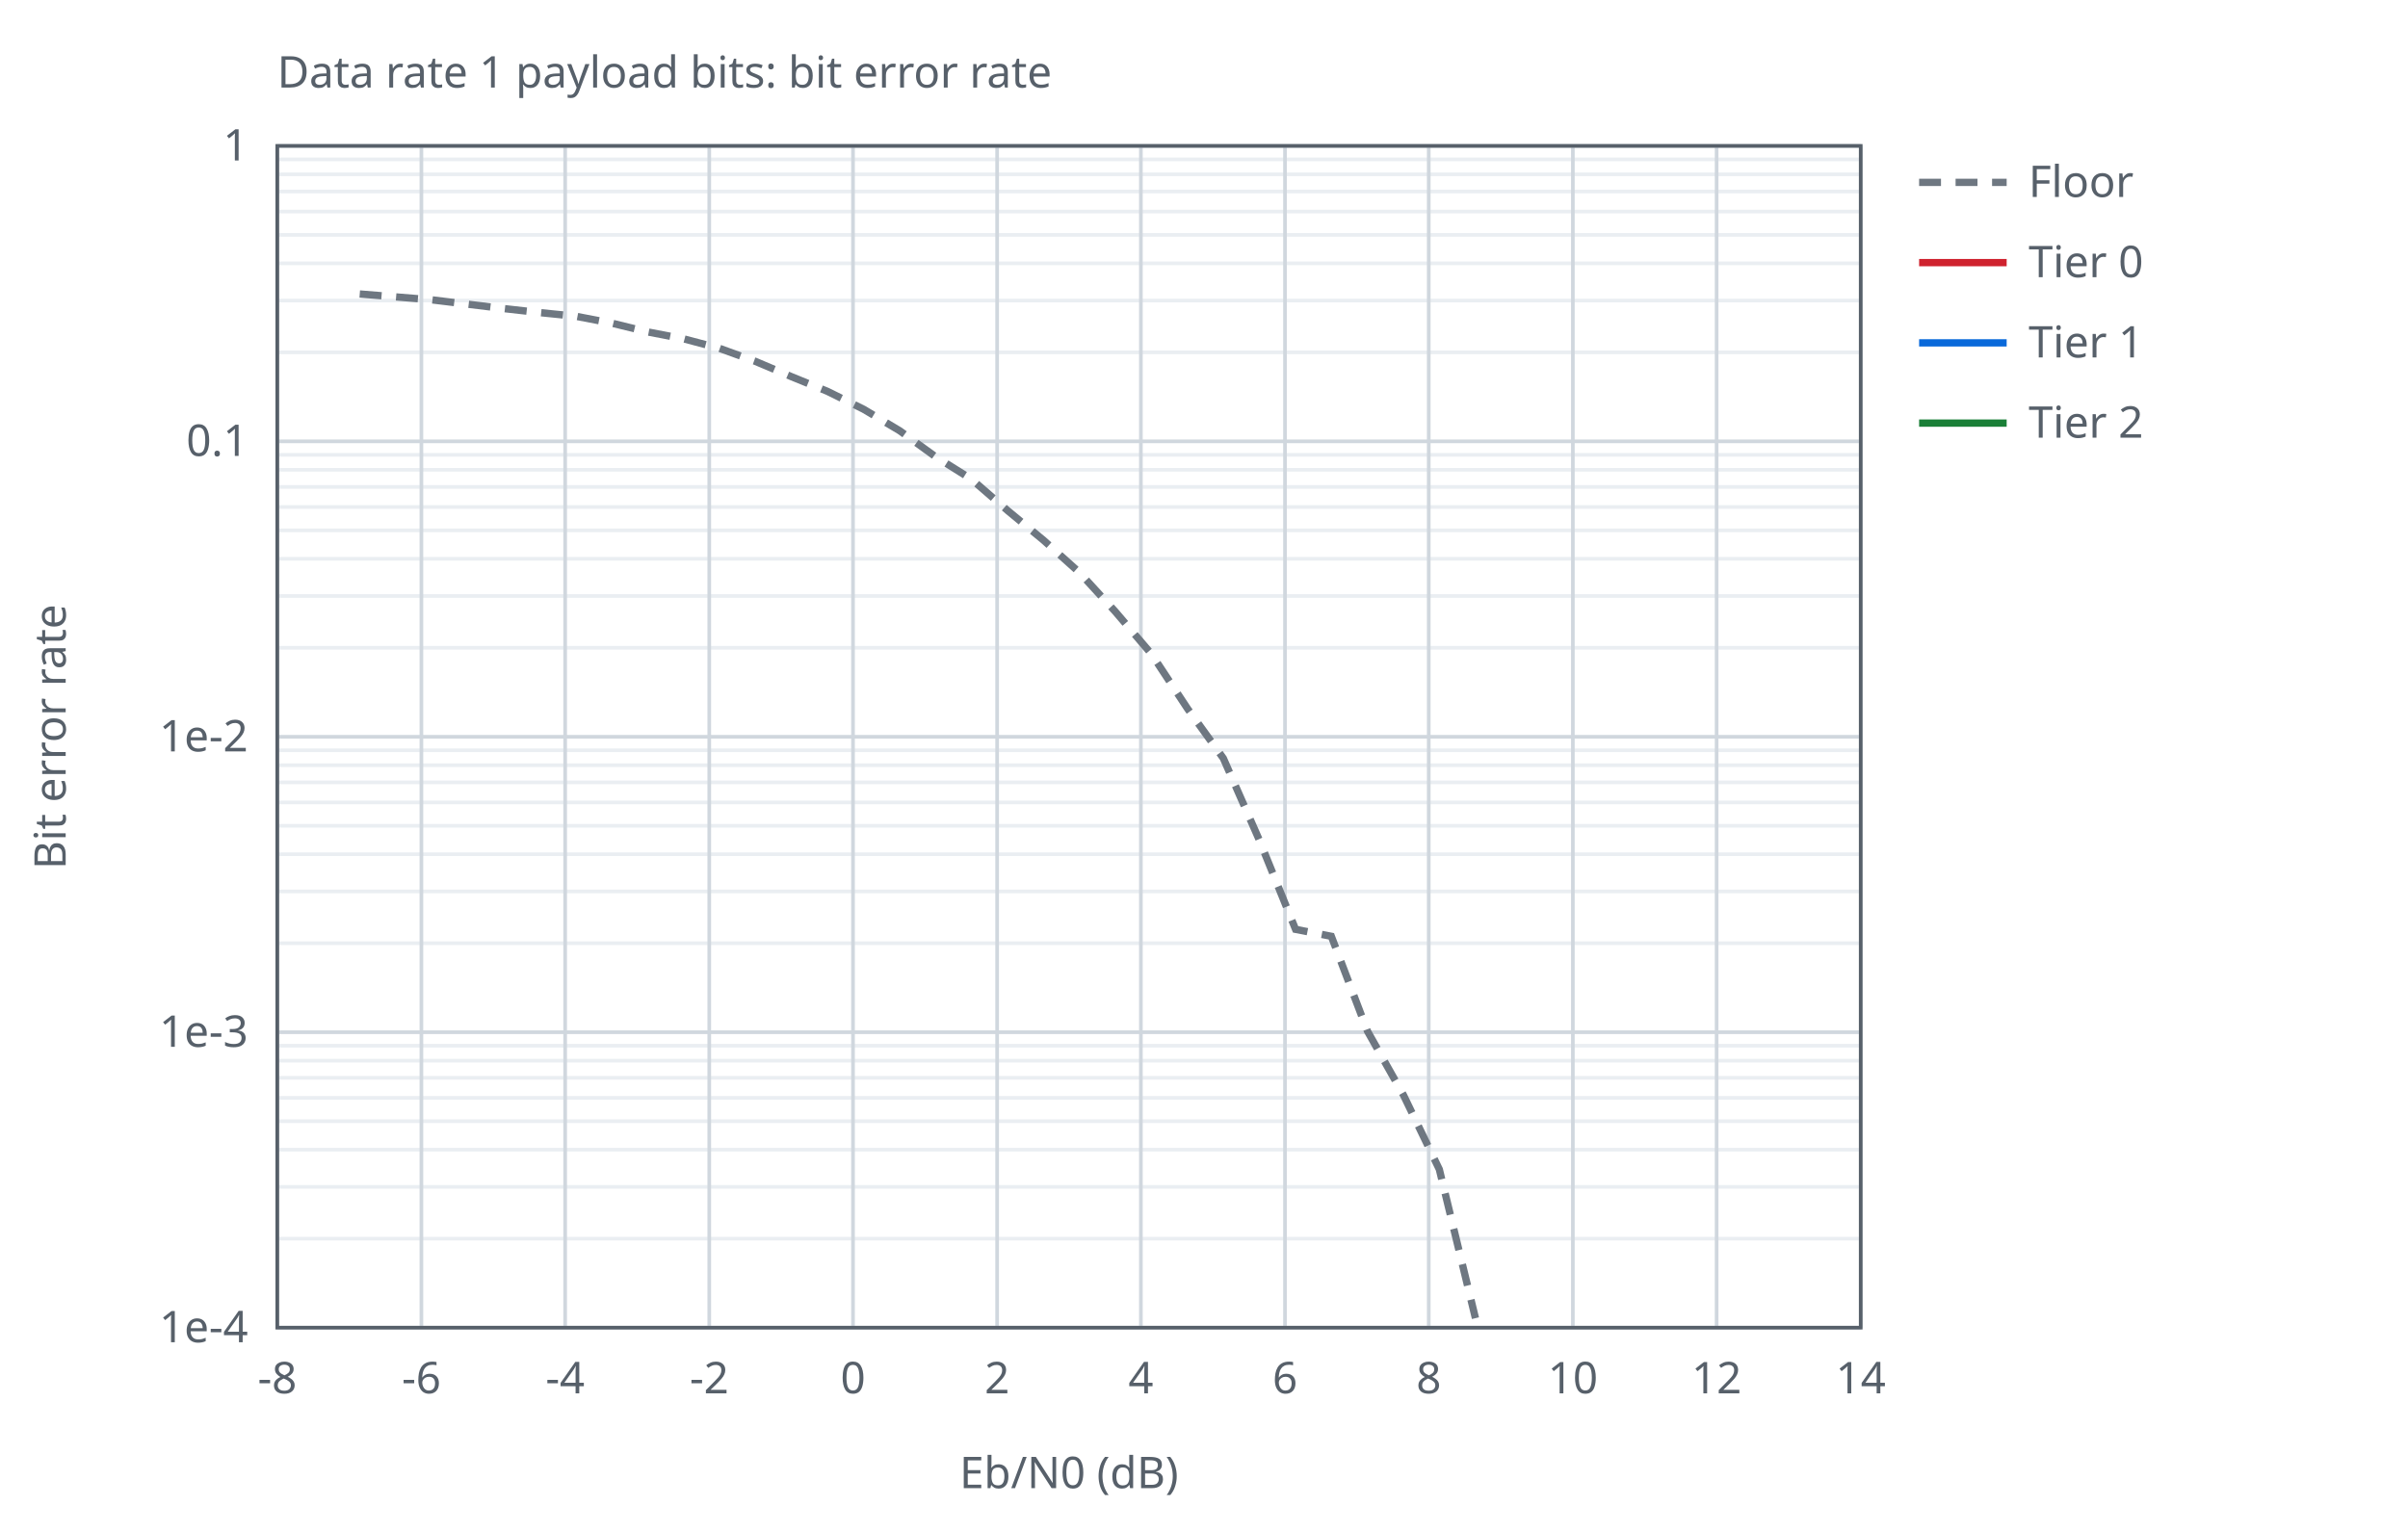
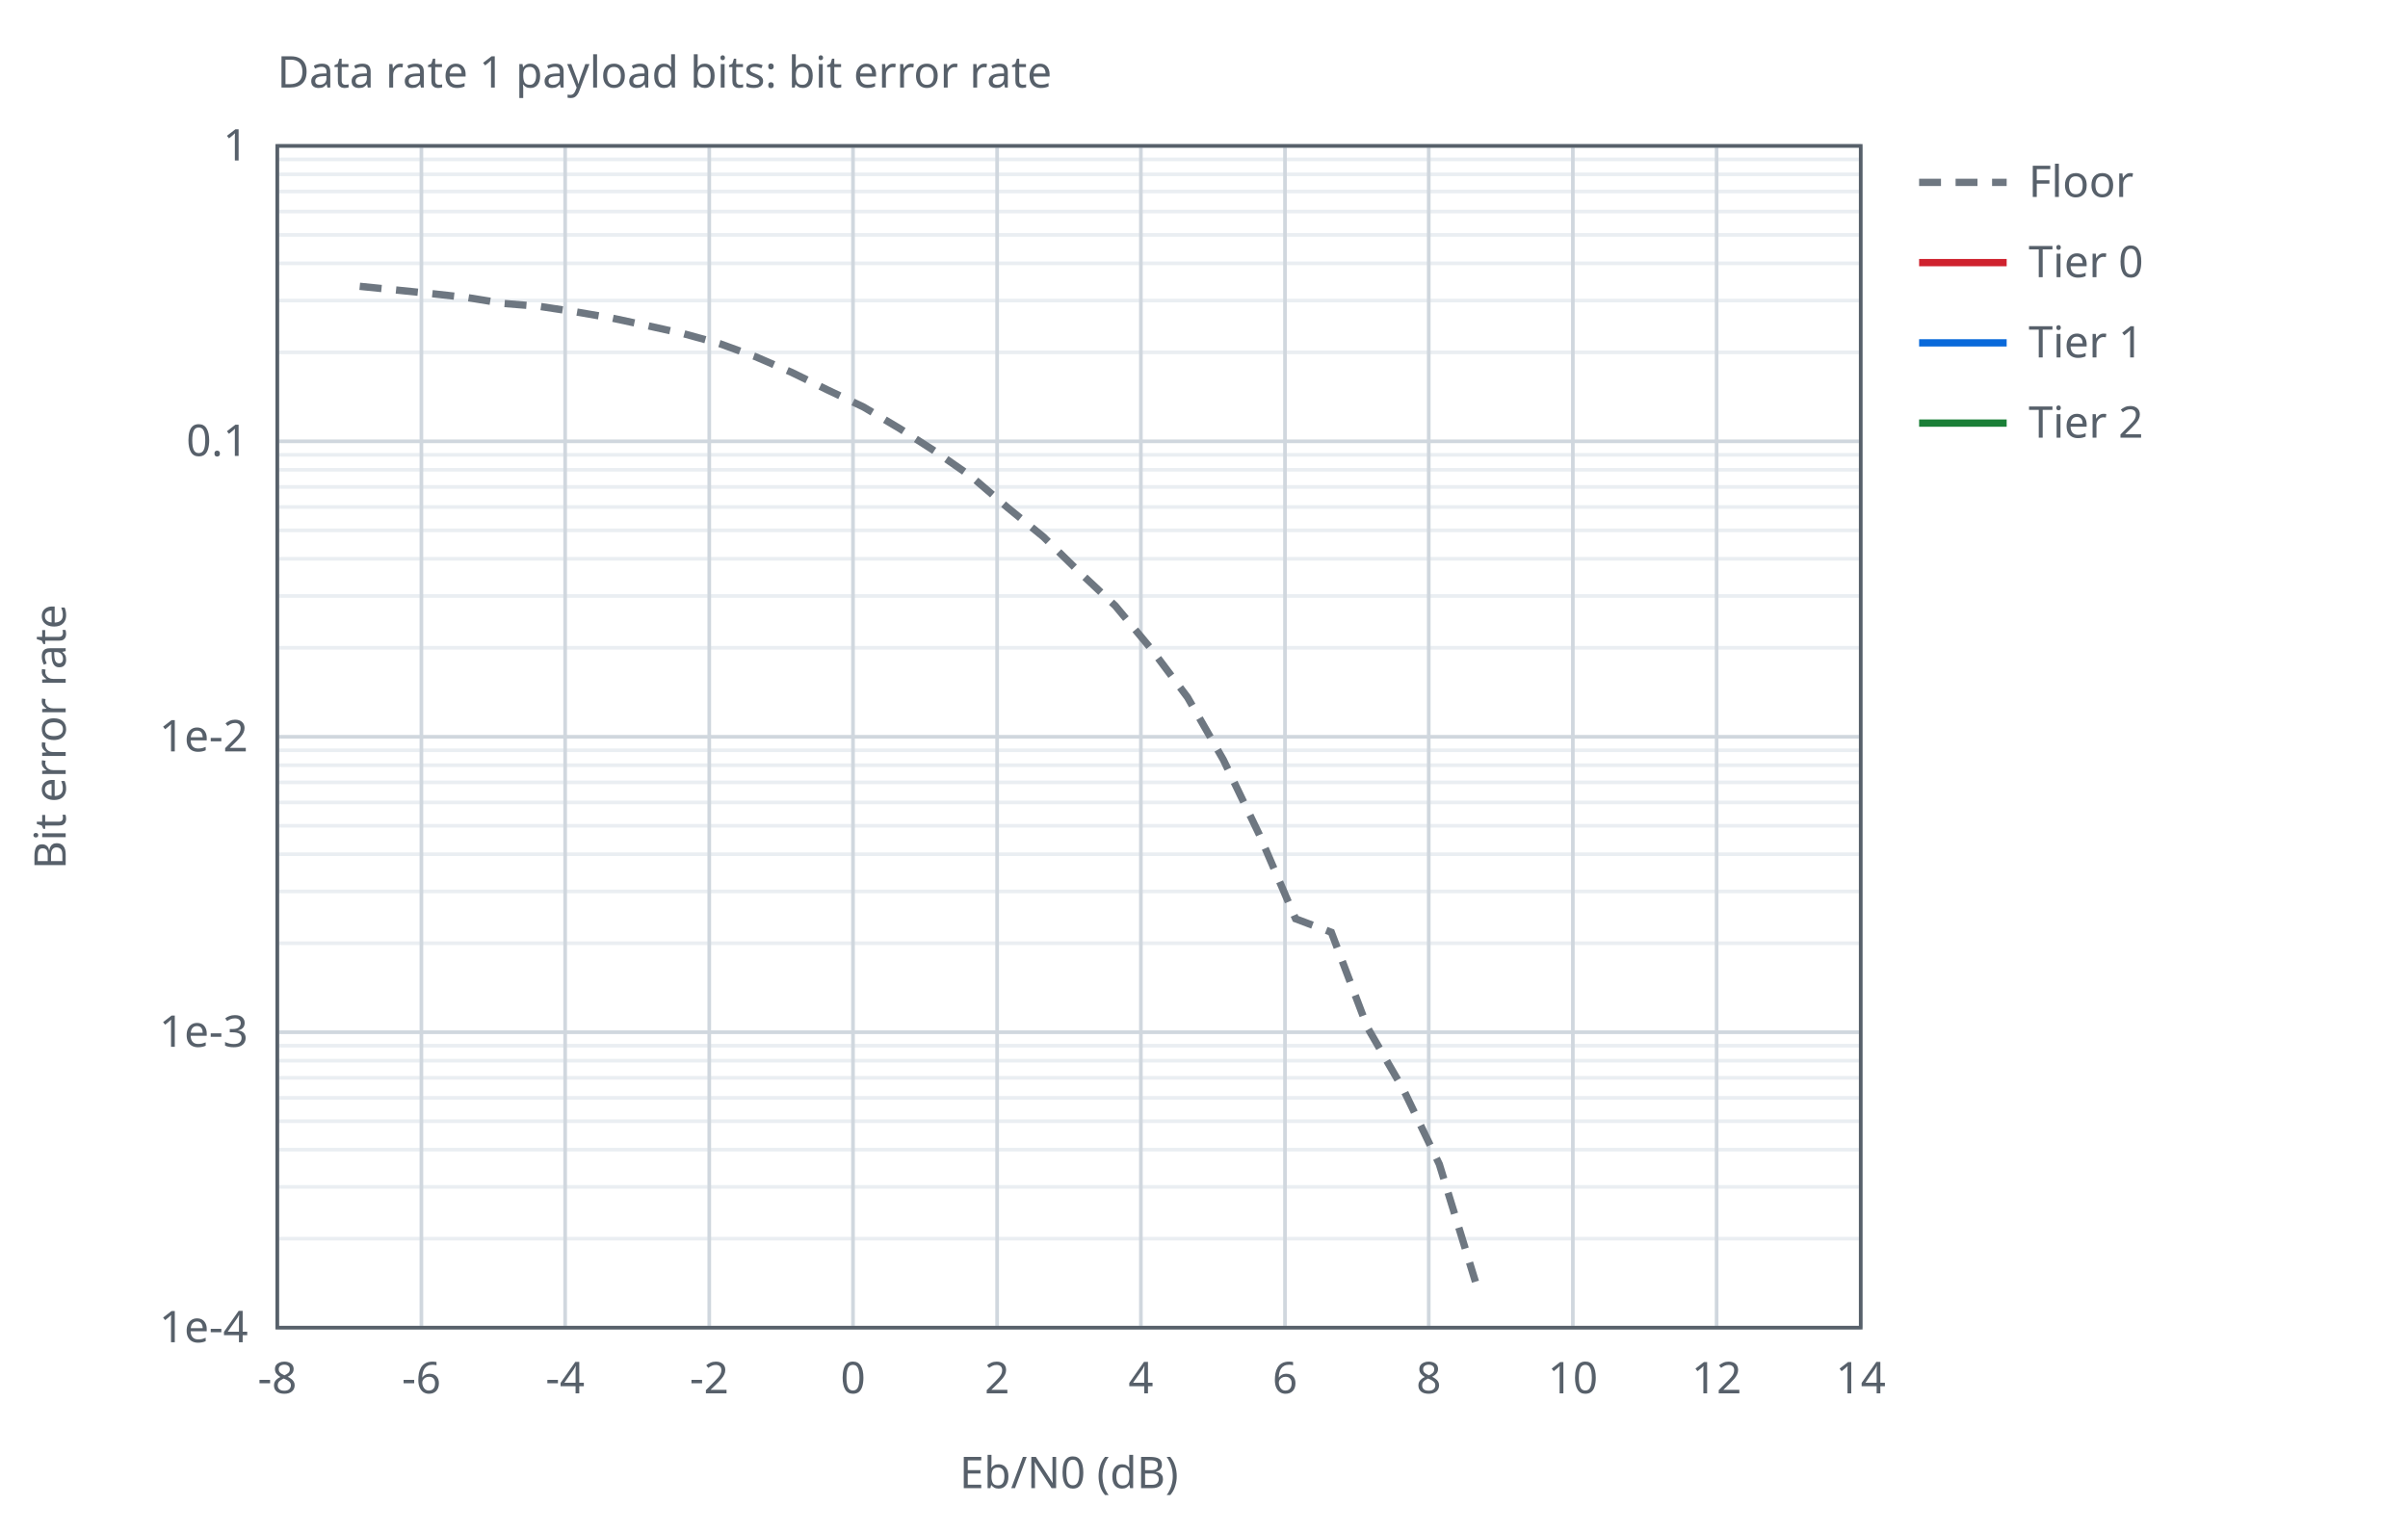
<svg xmlns="http://www.w3.org/2000/svg" width="660" height="420" viewBox="0 0 660 420">
  <style>text{font-family:sans-serif;font-size:12px;fill:#57606a}.ax{stroke:#57606a;stroke-width:1;fill:none}.gr{stroke:#d0d7de;stroke-width:1}.mi{stroke:#eaeef2;stroke-width:1}.s0{stroke:#6e7781}.s1{stroke:#cf222e}.s2{stroke:#0969da}.s3{stroke:#1a7f37}.l{fill:none;stroke-width:2}.p{fill:none;stroke-width:1.5}@media (prefers-color-scheme:dark){text{fill:#c9d1d9}.ax{stroke:#8b949e}.gr{stroke:#30363d}.mi{stroke:#21262d}.s0{stroke:#8b949e}.s1{stroke:#ff7b72}.s2{stroke:#58a6ff}.s3{stroke:#3fb950}}</style>
  <text x="76.0" y="24">Data rate 1 payload bits: bit error rate</text>
  <line class="mi" x1="76.0" y1="96.6" x2="510.0" y2="96.6" />
  <line class="mi" x1="76.0" y1="82.4" x2="510.0" y2="82.4" />
  <line class="mi" x1="76.0" y1="72.2" x2="510.0" y2="72.2" />
  <line class="mi" x1="76.0" y1="64.4" x2="510.0" y2="64.4" />
  <line class="mi" x1="76.0" y1="58.0" x2="510.0" y2="58.0" />
  <line class="mi" x1="76.0" y1="52.5" x2="510.0" y2="52.5" />
  <line class="mi" x1="76.0" y1="47.8" x2="510.0" y2="47.8" />
  <line class="mi" x1="76.0" y1="43.7" x2="510.0" y2="43.7" />
  <line class="mi" x1="76.0" y1="177.6" x2="510.0" y2="177.6" />
  <line class="mi" x1="76.0" y1="163.4" x2="510.0" y2="163.4" />
  <line class="mi" x1="76.0" y1="153.2" x2="510.0" y2="153.2" />
  <line class="mi" x1="76.0" y1="145.4" x2="510.0" y2="145.4" />
  <line class="mi" x1="76.0" y1="139.0" x2="510.0" y2="139.0" />
  <line class="mi" x1="76.0" y1="133.5" x2="510.0" y2="133.5" />
  <line class="mi" x1="76.0" y1="128.8" x2="510.0" y2="128.8" />
  <line class="mi" x1="76.0" y1="124.7" x2="510.0" y2="124.7" />
  <line class="mi" x1="76.0" y1="258.6" x2="510.0" y2="258.6" />
  <line class="mi" x1="76.0" y1="244.4" x2="510.0" y2="244.4" />
  <line class="mi" x1="76.0" y1="234.2" x2="510.0" y2="234.2" />
  <line class="mi" x1="76.0" y1="226.4" x2="510.0" y2="226.4" />
  <line class="mi" x1="76.0" y1="220.0" x2="510.0" y2="220.0" />
  <line class="mi" x1="76.0" y1="214.5" x2="510.0" y2="214.5" />
  <line class="mi" x1="76.0" y1="209.8" x2="510.0" y2="209.8" />
  <line class="mi" x1="76.0" y1="205.7" x2="510.0" y2="205.7" />
  <line class="mi" x1="76.0" y1="339.6" x2="510.0" y2="339.6" />
  <line class="mi" x1="76.0" y1="325.4" x2="510.0" y2="325.4" />
  <line class="mi" x1="76.0" y1="315.2" x2="510.0" y2="315.2" />
  <line class="mi" x1="76.0" y1="307.4" x2="510.0" y2="307.4" />
  <line class="mi" x1="76.0" y1="301.0" x2="510.0" y2="301.0" />
  <line class="mi" x1="76.0" y1="295.5" x2="510.0" y2="295.5" />
  <line class="mi" x1="76.0" y1="290.8" x2="510.0" y2="290.8" />
  <line class="mi" x1="76.0" y1="286.7" x2="510.0" y2="286.7" />
  <line class="gr" x1="76.0" y1="364.0" x2="76.0" y2="40.0" />
  <text x="76.0" y="382.0" text-anchor="middle">-8</text>
  <line class="gr" x1="115.5" y1="364.0" x2="115.5" y2="40.0" />
  <text x="115.5" y="382.0" text-anchor="middle">-6</text>
  <line class="gr" x1="154.9" y1="364.0" x2="154.9" y2="40.0" />
  <text x="154.9" y="382.0" text-anchor="middle">-4</text>
  <line class="gr" x1="194.4" y1="364.0" x2="194.4" y2="40.0" />
  <text x="194.4" y="382.0" text-anchor="middle">-2</text>
  <line class="gr" x1="233.8" y1="364.0" x2="233.8" y2="40.0" />
  <text x="233.8" y="382.0" text-anchor="middle">0</text>
  <line class="gr" x1="273.3" y1="364.0" x2="273.3" y2="40.0" />
  <text x="273.3" y="382.0" text-anchor="middle">2</text>
  <line class="gr" x1="312.7" y1="364.0" x2="312.7" y2="40.0" />
  <text x="312.7" y="382.0" text-anchor="middle">4</text>
  <line class="gr" x1="352.2" y1="364.0" x2="352.2" y2="40.0" />
  <text x="352.2" y="382.0" text-anchor="middle">6</text>
  <line class="gr" x1="391.6" y1="364.0" x2="391.6" y2="40.0" />
  <text x="391.6" y="382.0" text-anchor="middle">8</text>
  <line class="gr" x1="431.1" y1="364.0" x2="431.1" y2="40.0" />
  <text x="431.1" y="382.0" text-anchor="middle">10</text>
  <line class="gr" x1="470.5" y1="364.0" x2="470.5" y2="40.0" />
  <text x="470.5" y="382.0" text-anchor="middle">12</text>
  <line class="gr" x1="510.0" y1="364.0" x2="510.0" y2="40.0" />
  <text x="510.0" y="382.0" text-anchor="middle">14</text>
  <line class="gr" x1="76.0" y1="40.0" x2="510.0" y2="40.0" />
  <text x="68.0" y="44.0" text-anchor="end">1</text>
  <line class="gr" x1="76.0" y1="121.0" x2="510.0" y2="121.0" />
  <text x="68.0" y="125.0" text-anchor="end">0.1</text>
  <line class="gr" x1="76.0" y1="202.0" x2="510.0" y2="202.0" />
  <text x="68.0" y="206.0" text-anchor="end">1e-2</text>
  <line class="gr" x1="76.0" y1="283.0" x2="510.0" y2="283.0" />
  <text x="68.0" y="287.0" text-anchor="end">1e-3</text>
  <line class="gr" x1="76.0" y1="364.0" x2="510.0" y2="364.0" />
  <text x="68.0" y="368.0" text-anchor="end">1e-4</text>
  <rect class="ax" x="76.0" y="40.0" width="434.0" height="324.0" />
  <text x="293.0" y="408.0" text-anchor="middle">Eb/N0 (dB)</text>
  <text x="18" y="202.0" text-anchor="middle" transform="rotate(-90 18 202.0)">Bit error rate</text>
-   <path class="l s0" stroke-dasharray="6 4" d="M98.6,80.6 L108.5,81.4 L118.3,82.2 L128.2,83.4 L138.1,84.6 L147.9,85.7 L157.8,86.7 L167.7,88.6 L177.5,91.0 L187.4,92.9 L197.2,95.5 L207.1,99.1 L217.0,103.3 L226.8,107.3 L236.7,112.2 L246.6,118.1 L256.4,125.2 L266.3,131.4 L276.2,140.0 L286.0,148.1 L295.9,157.0 L305.7,167.7 L315.6,179.3 L325.5,194.3 L335.3,207.9 L345.2,230.4 L355.1,254.8 L364.9,256.7 L374.8,282.7 L384.7,300.3 L394.5,320.6 L404.4,361.4" />
+   <path class="l s0" stroke-dasharray="6 4" d="M98.6,78.5 L108.5,79.5 L118.3,80.5 L128.2,81.6 L138.1,83.2 L147.9,84.0 L157.8,85.5 L167.7,87.2 L177.5,89.3 L187.4,91.5 L197.2,94.2 L207.1,97.8 L217.0,102.1 L226.8,106.9 L236.7,111.6 L246.6,117.5 L256.4,123.8 L266.3,130.7 L276.2,139.2 L286.0,147.2 L295.9,156.9 L305.7,166.1 L315.6,178.0 L325.5,191.2 L335.3,208.3 L345.2,228.9 L355.1,251.9 L364.9,255.6 L374.8,281.7 L384.7,298.8 L394.5,319.2 L404.4,351.4" />
  <line class="l s0" stroke-dasharray="6 4" x1="526.0" y1="50.0" x2="550.0" y2="50.0" />
  <text x="556.0" y="54.0">Floor</text>
  <line class="l s1" x1="526.0" y1="72.0" x2="550.0" y2="72.0" />
  <text x="556.0" y="76.0">Tier 0</text>
  <line class="l s2" x1="526.0" y1="94.0" x2="550.0" y2="94.0" />
  <text x="556.0" y="98.0">Tier 1</text>
  <line class="l s3" x1="526.0" y1="116.0" x2="550.0" y2="116.0" />
  <text x="556.0" y="120.0">Tier 2</text>
</svg>
